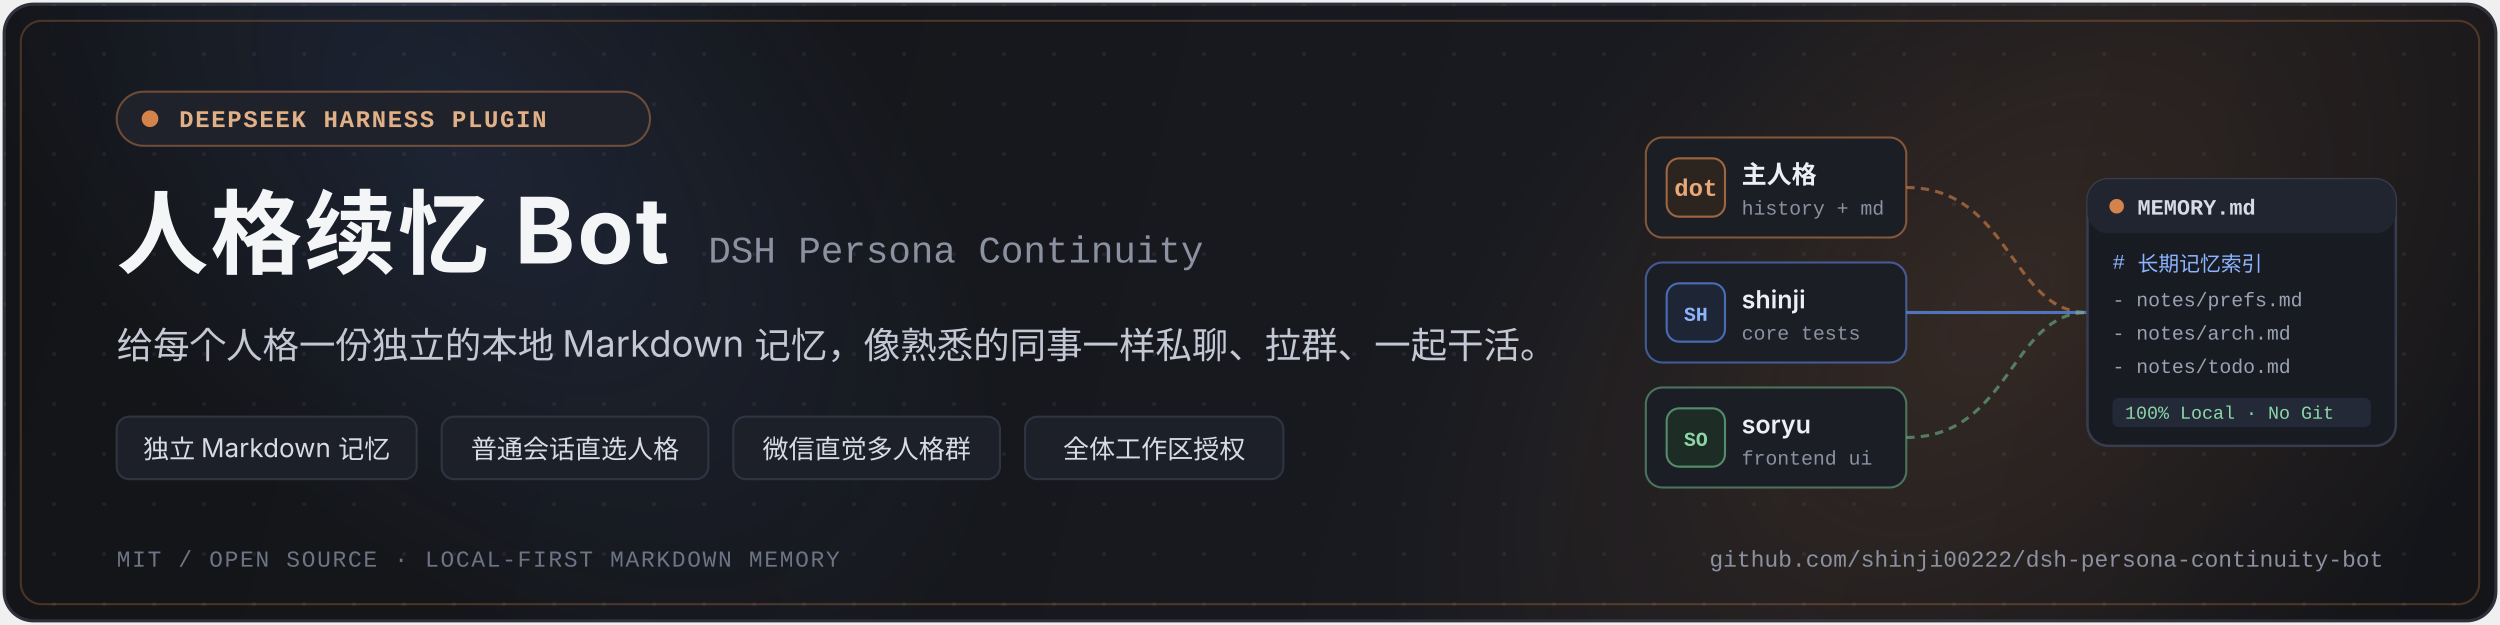
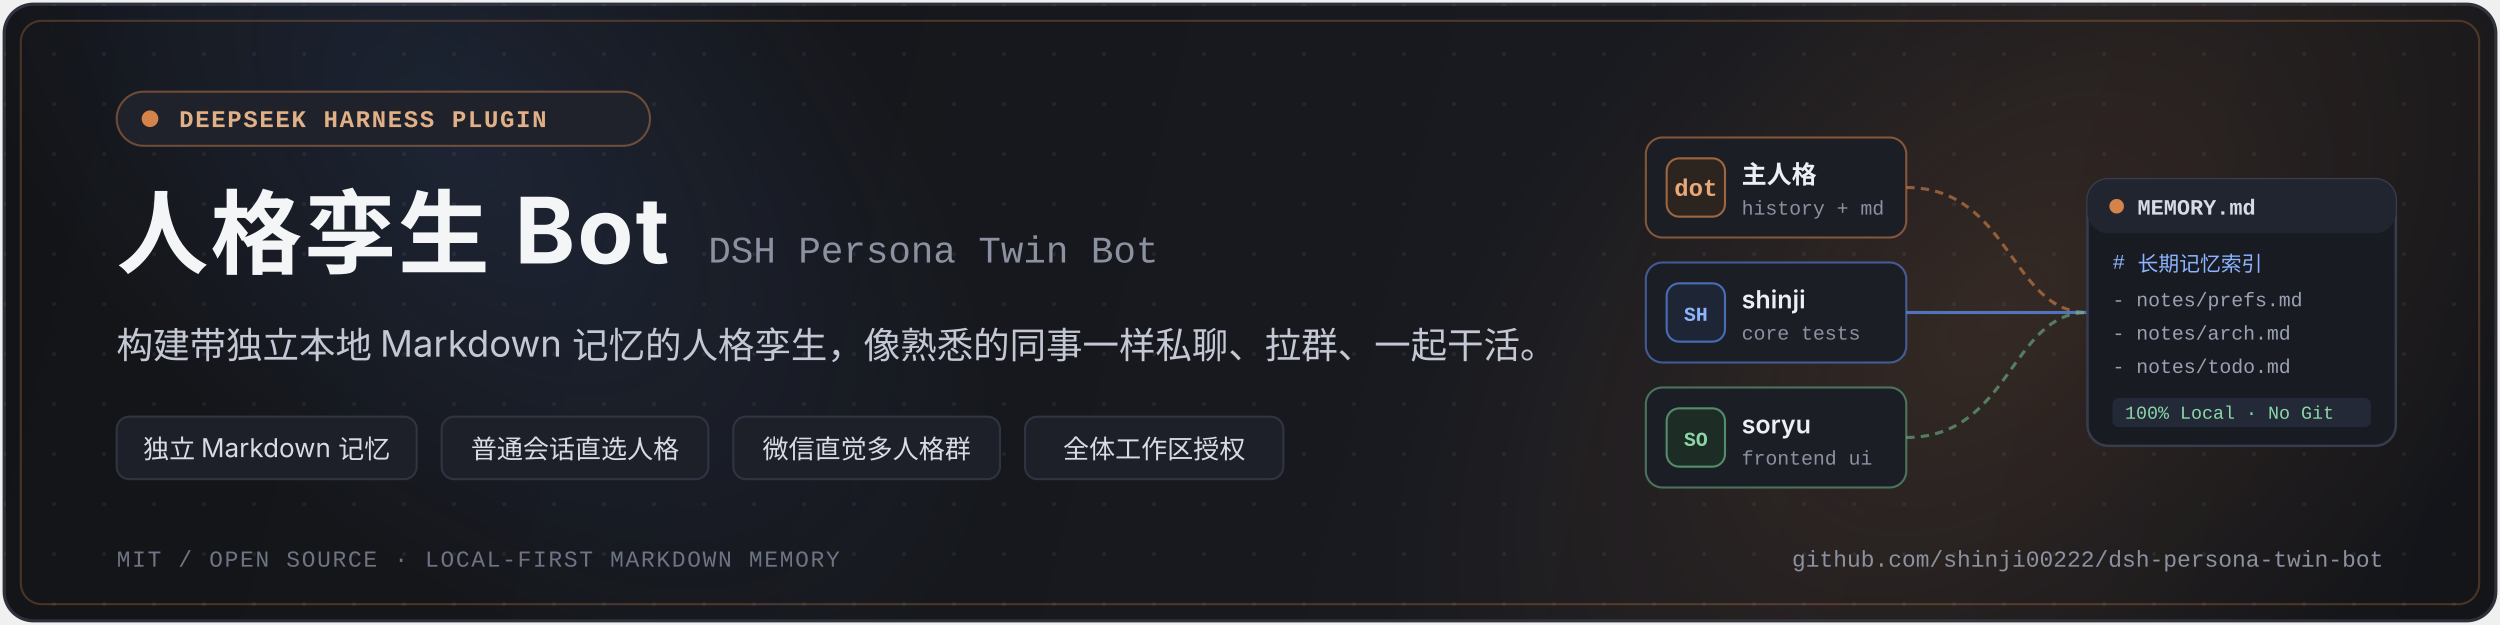
<svg xmlns="http://www.w3.org/2000/svg" width="1200" height="300" viewBox="0 0 1200 300" fill="none">
  <defs>
    <linearGradient id="bg" x1="0" y1="0" x2="1200" y2="300" gradientUnits="userSpaceOnUse">
      <stop offset="0%" stop-color="#131417" />
      <stop offset="60%" stop-color="#181a20" />
      <stop offset="100%" stop-color="#141519" />
    </linearGradient>
    <radialGradient id="glowA" cx="0" cy="0" r="1" gradientUnits="userSpaceOnUse" gradientTransform="translate(960 150) rotate(135) scale(360 220)">
      <stop offset="0%" stop-color="#d4844a" stop-opacity="0.16" />
      <stop offset="100%" stop-color="#d4844a" stop-opacity="0" />
    </radialGradient>
    <radialGradient id="glowB" cx="0" cy="0" r="1" gradientUnits="userSpaceOnUse" gradientTransform="translate(220 70) rotate(45) scale(320 180)">
      <stop offset="0%" stop-color="#5b8def" stop-opacity="0.12" />
      <stop offset="100%" stop-color="#5b8def" stop-opacity="0" />
    </radialGradient>
    <pattern id="dots" x="0" y="0" width="24" height="24" patternUnits="userSpaceOnUse">
      <circle cx="2" cy="2" r="1" fill="#ffffff" fill-opacity="0.055" />
    </pattern>
  </defs>
  <rect x="2" y="2" width="1196" height="296" rx="14" fill="url(#bg)" stroke="#2e313b" stroke-width="1.5" />
  <rect x="2" y="2" width="1196" height="296" rx="14" fill="url(#dots)" />
  <rect x="2" y="2" width="1196" height="296" rx="14" fill="url(#glowA)" />
  <rect x="2" y="2" width="1196" height="296" rx="14" fill="url(#glowB)" />
  <rect x="10" y="10" width="1180" height="280" rx="10" stroke="#d4844a" stroke-opacity="0.28" stroke-width="1" />
  <rect x="56" y="44" width="256" height="26" rx="13" fill="#1f222a" stroke="#d4844a" stroke-opacity="0.45" stroke-width="1" />
  <circle cx="72" cy="57" r="4" fill="#d4844a" />
  <text x="86" y="61" fill="#e2b087" font-family="ui-monospace, SFMono-Regular, Consolas, 'Liberation Mono', monospace" font-size="11.5" font-weight="600" letter-spacing="0.8">DEEPSEEK HARNESS PLUGIN</text>
-   <text x="56" y="128" fill="#f4f5f7" font-family="-apple-system, BlinkMacSystemFont, 'Segoe UI', 'Microsoft YaHei', 'PingFang SC', sans-serif" font-size="44" font-weight="700" letter-spacing="1">人格续忆 Bot</text>
-   <text x="340" y="126" fill="#8b91a0" font-family="ui-monospace, SFMono-Regular, Consolas, 'Liberation Mono', monospace" font-size="18" font-weight="500">DSH Persona Continuity</text>
-   <text x="56" y="172" fill="#c3c8d4" font-family="-apple-system, BlinkMacSystemFont, 'Segoe UI', 'Microsoft YaHei', 'PingFang SC', sans-serif" font-size="17.5">给每个人格一份独立的本地 Markdown 记忆，像熟悉的同事一样私聊、拉群、一起干活。</text>
+   <text x="56" y="128" fill="#f4f5f7" font-family="-apple-system, BlinkMacSystemFont, 'Segoe UI', 'Microsoft YaHei', 'PingFang SC', sans-serif" font-size="44" font-weight="700" letter-spacing="1">人格孪生 Bot</text>
+   <text x="340" y="126" fill="#8b91a0" font-family="ui-monospace, SFMono-Regular, Consolas, 'Liberation Mono', monospace" font-size="18" font-weight="500">DSH Persona Twin Bot</text>
+   <text x="56" y="172" fill="#c3c8d4" font-family="-apple-system, BlinkMacSystemFont, 'Segoe UI', 'Microsoft YaHei', 'PingFang SC', sans-serif" font-size="17.5">构建带独立本地 Markdown 记忆的人格孪生，像熟悉的同事一样私聊、拉群、一起干活。</text>
  <g transform="translate(56, 200)">
    <rect x="0" y="0" width="144" height="30" rx="6" fill="#1d2028" stroke="#2f3442" />
    <text x="72" y="20" text-anchor="middle" fill="#d6dbe6" font-family="-apple-system, BlinkMacSystemFont, 'Segoe UI', 'Microsoft YaHei', 'PingFang SC', sans-serif" font-size="12.5">独立 Markdown 记忆</text>
    <rect x="156" y="0" width="128" height="30" rx="6" fill="#1d2028" stroke="#2f3442" />
    <text x="220" y="20" text-anchor="middle" fill="#d6dbe6" font-family="-apple-system, BlinkMacSystemFont, 'Segoe UI', 'Microsoft YaHei', 'PingFang SC', sans-serif" font-size="12.5">普通会话直选人格</text>
    <rect x="296" y="0" width="128" height="30" rx="6" fill="#1d2028" stroke="#2f3442" />
    <text x="360" y="20" text-anchor="middle" fill="#d6dbe6" font-family="-apple-system, BlinkMacSystemFont, 'Segoe UI', 'Microsoft YaHei', 'PingFang SC', sans-serif" font-size="12.5">微信直觉多人格群</text>
    <rect x="436" y="0" width="124" height="30" rx="6" fill="#1d2028" stroke="#2f3442" />
    <text x="498" y="20" text-anchor="middle" fill="#d6dbe6" font-family="-apple-system, BlinkMacSystemFont, 'Segoe UI', 'Microsoft YaHei', 'PingFang SC', sans-serif" font-size="12.5">全体工作区授权</text>
  </g>
  <g transform="translate(790, 44)">
    <path d="M125 46 C 175 46, 175 106, 212 106" stroke="#d4844a" stroke-opacity="0.6" stroke-width="1.5" stroke-dasharray="4 3" />
    <path d="M125 106 L 212 106" stroke="#5b8def" stroke-opacity="0.75" stroke-width="1.5" />
    <path d="M125 166 C 175 166, 175 106, 212 106" stroke="#6db889" stroke-opacity="0.6" stroke-width="1.5" stroke-dasharray="4 3" />
    <rect x="0" y="22" width="125" height="48" rx="8" fill="#1c1e26" stroke="#d4844a" stroke-opacity="0.55" />
    <rect x="10" y="32" width="28" height="28" rx="6" fill="#2c241f" stroke="#d4844a" stroke-opacity="0.7" />
    <text x="24" y="50" text-anchor="middle" fill="#e8a878" font-family="ui-monospace, SFMono-Regular, Consolas, 'Liberation Mono', monospace" font-size="11.5" font-weight="700">dot</text>
    <text x="46" y="44" fill="#eceff5" font-family="-apple-system, BlinkMacSystemFont, 'Segoe UI', 'Microsoft YaHei', 'PingFang SC', sans-serif" font-size="12" font-weight="600">主人格</text>
    <text x="46" y="59" fill="#8b91a0" font-family="ui-monospace, SFMono-Regular, Consolas, 'Liberation Mono', monospace" font-size="9.5">history + md</text>
    <rect x="0" y="82" width="125" height="48" rx="8" fill="#1c1e26" stroke="#5b8def" stroke-opacity="0.55" />
    <rect x="10" y="92" width="28" height="28" rx="6" fill="#1e2636" stroke="#5b8def" stroke-opacity="0.7" />
    <text x="24" y="110" text-anchor="middle" fill="#8db4ff" font-family="ui-monospace, SFMono-Regular, Consolas, 'Liberation Mono', monospace" font-size="9.5" font-weight="700">SH</text>
    <text x="46" y="104" fill="#eceff5" font-family="-apple-system, BlinkMacSystemFont, 'Segoe UI', 'Microsoft YaHei', 'PingFang SC', sans-serif" font-size="12" font-weight="600">shinji</text>
    <text x="46" y="119" fill="#8b91a0" font-family="ui-monospace, SFMono-Regular, Consolas, 'Liberation Mono', monospace" font-size="9.5">core tests</text>
    <rect x="0" y="142" width="125" height="48" rx="8" fill="#1c1e26" stroke="#6db889" stroke-opacity="0.55" />
    <rect x="10" y="152" width="28" height="28" rx="6" fill="#1d2c24" stroke="#6db889" stroke-opacity="0.7" />
    <text x="24" y="170" text-anchor="middle" fill="#8cd6a8" font-family="ui-monospace, SFMono-Regular, Consolas, 'Liberation Mono', monospace" font-size="9.5" font-weight="700">SO</text>
    <text x="46" y="164" fill="#eceff5" font-family="-apple-system, BlinkMacSystemFont, 'Segoe UI', 'Microsoft YaHei', 'PingFang SC', sans-serif" font-size="12" font-weight="600">soryu</text>
    <text x="46" y="179" fill="#8b91a0" font-family="ui-monospace, SFMono-Regular, Consolas, 'Liberation Mono', monospace" font-size="9.5">frontend ui</text>
    <rect x="212" y="42" width="148" height="128" rx="10" fill="#181b22" stroke="#383d4d" stroke-width="1.2" />
    <rect x="212" y="42" width="148" height="26" rx="10" fill="#212530" />
    <circle cx="226" cy="55" r="3.5" fill="#d4844a" />
    <text x="236" y="59" fill="#d6dbe6" font-family="ui-monospace, SFMono-Regular, Consolas, 'Liberation Mono', monospace" font-size="10.5" font-weight="600">MEMORY.md</text>
    <text x="224" y="85" fill="#8db4ff" font-family="ui-monospace, SFMono-Regular, Consolas, 'Liberation Mono', monospace" font-size="10"># 长期记忆索引</text>
    <text x="224" y="103" fill="#9aa1b2" font-family="ui-monospace, SFMono-Regular, Consolas, 'Liberation Mono', monospace" font-size="9.5">- notes/prefs.md</text>
    <text x="224" y="119" fill="#9aa1b2" font-family="ui-monospace, SFMono-Regular, Consolas, 'Liberation Mono', monospace" font-size="9.5">- notes/arch.md</text>
    <text x="224" y="135" fill="#9aa1b2" font-family="ui-monospace, SFMono-Regular, Consolas, 'Liberation Mono', monospace" font-size="9.5">- notes/todo.md</text>
    <rect x="224" y="147" width="124" height="14" rx="3" fill="#232936" />
    <text x="230" y="157" fill="#8cd6a8" font-family="ui-monospace, SFMono-Regular, Consolas, 'Liberation Mono', monospace" font-size="8.8">100% Local · No Git</text>
  </g>
  <text x="56" y="272" fill="#6e7485" font-family="ui-monospace, SFMono-Regular, Consolas, 'Liberation Mono', monospace" font-size="11" letter-spacing="0.8">MIT / OPEN SOURCE · LOCAL-FIRST MARKDOWN MEMORY</text>
-   <text x="1144" y="272" text-anchor="end" fill="#8b91a0" font-family="ui-monospace, SFMono-Regular, Consolas, 'Liberation Mono', monospace" font-size="11">github.com/shinji00222/dsh-persona-continuity-bot</text>
+   <text x="1144" y="272" text-anchor="end" fill="#8b91a0" font-family="ui-monospace, SFMono-Regular, Consolas, 'Liberation Mono', monospace" font-size="11">github.com/shinji00222/dsh-persona-twin-bot</text>
</svg>
